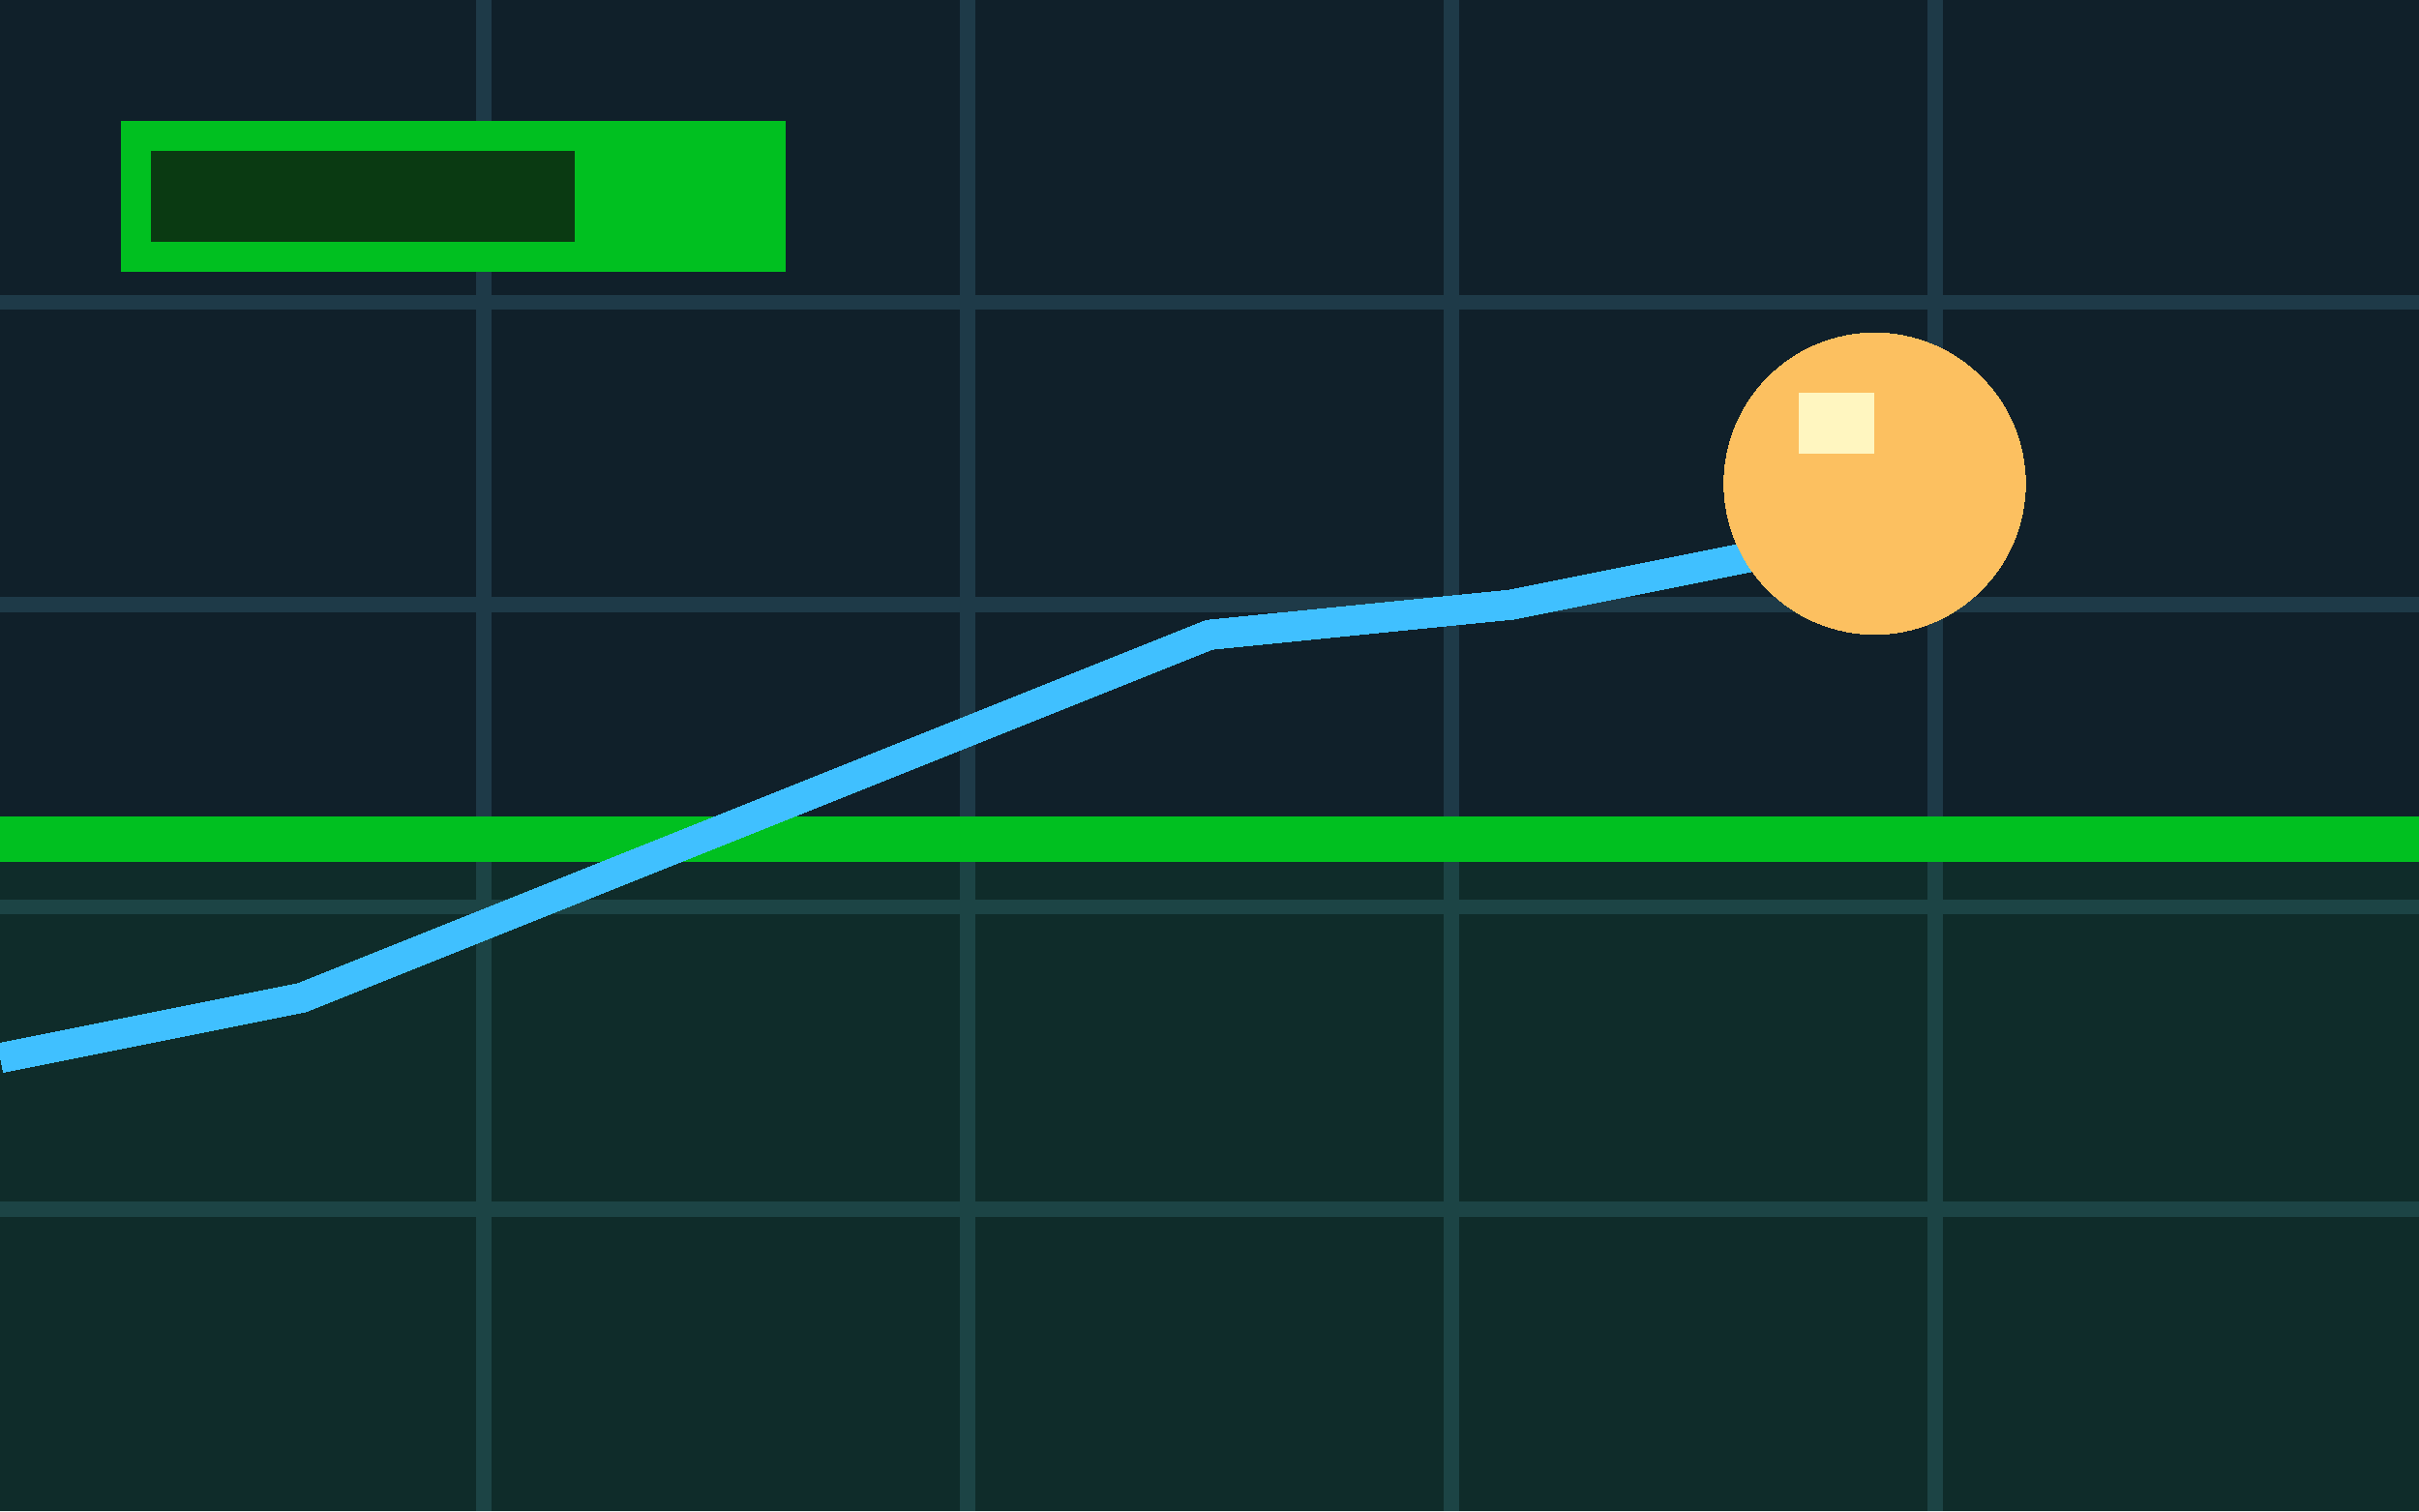
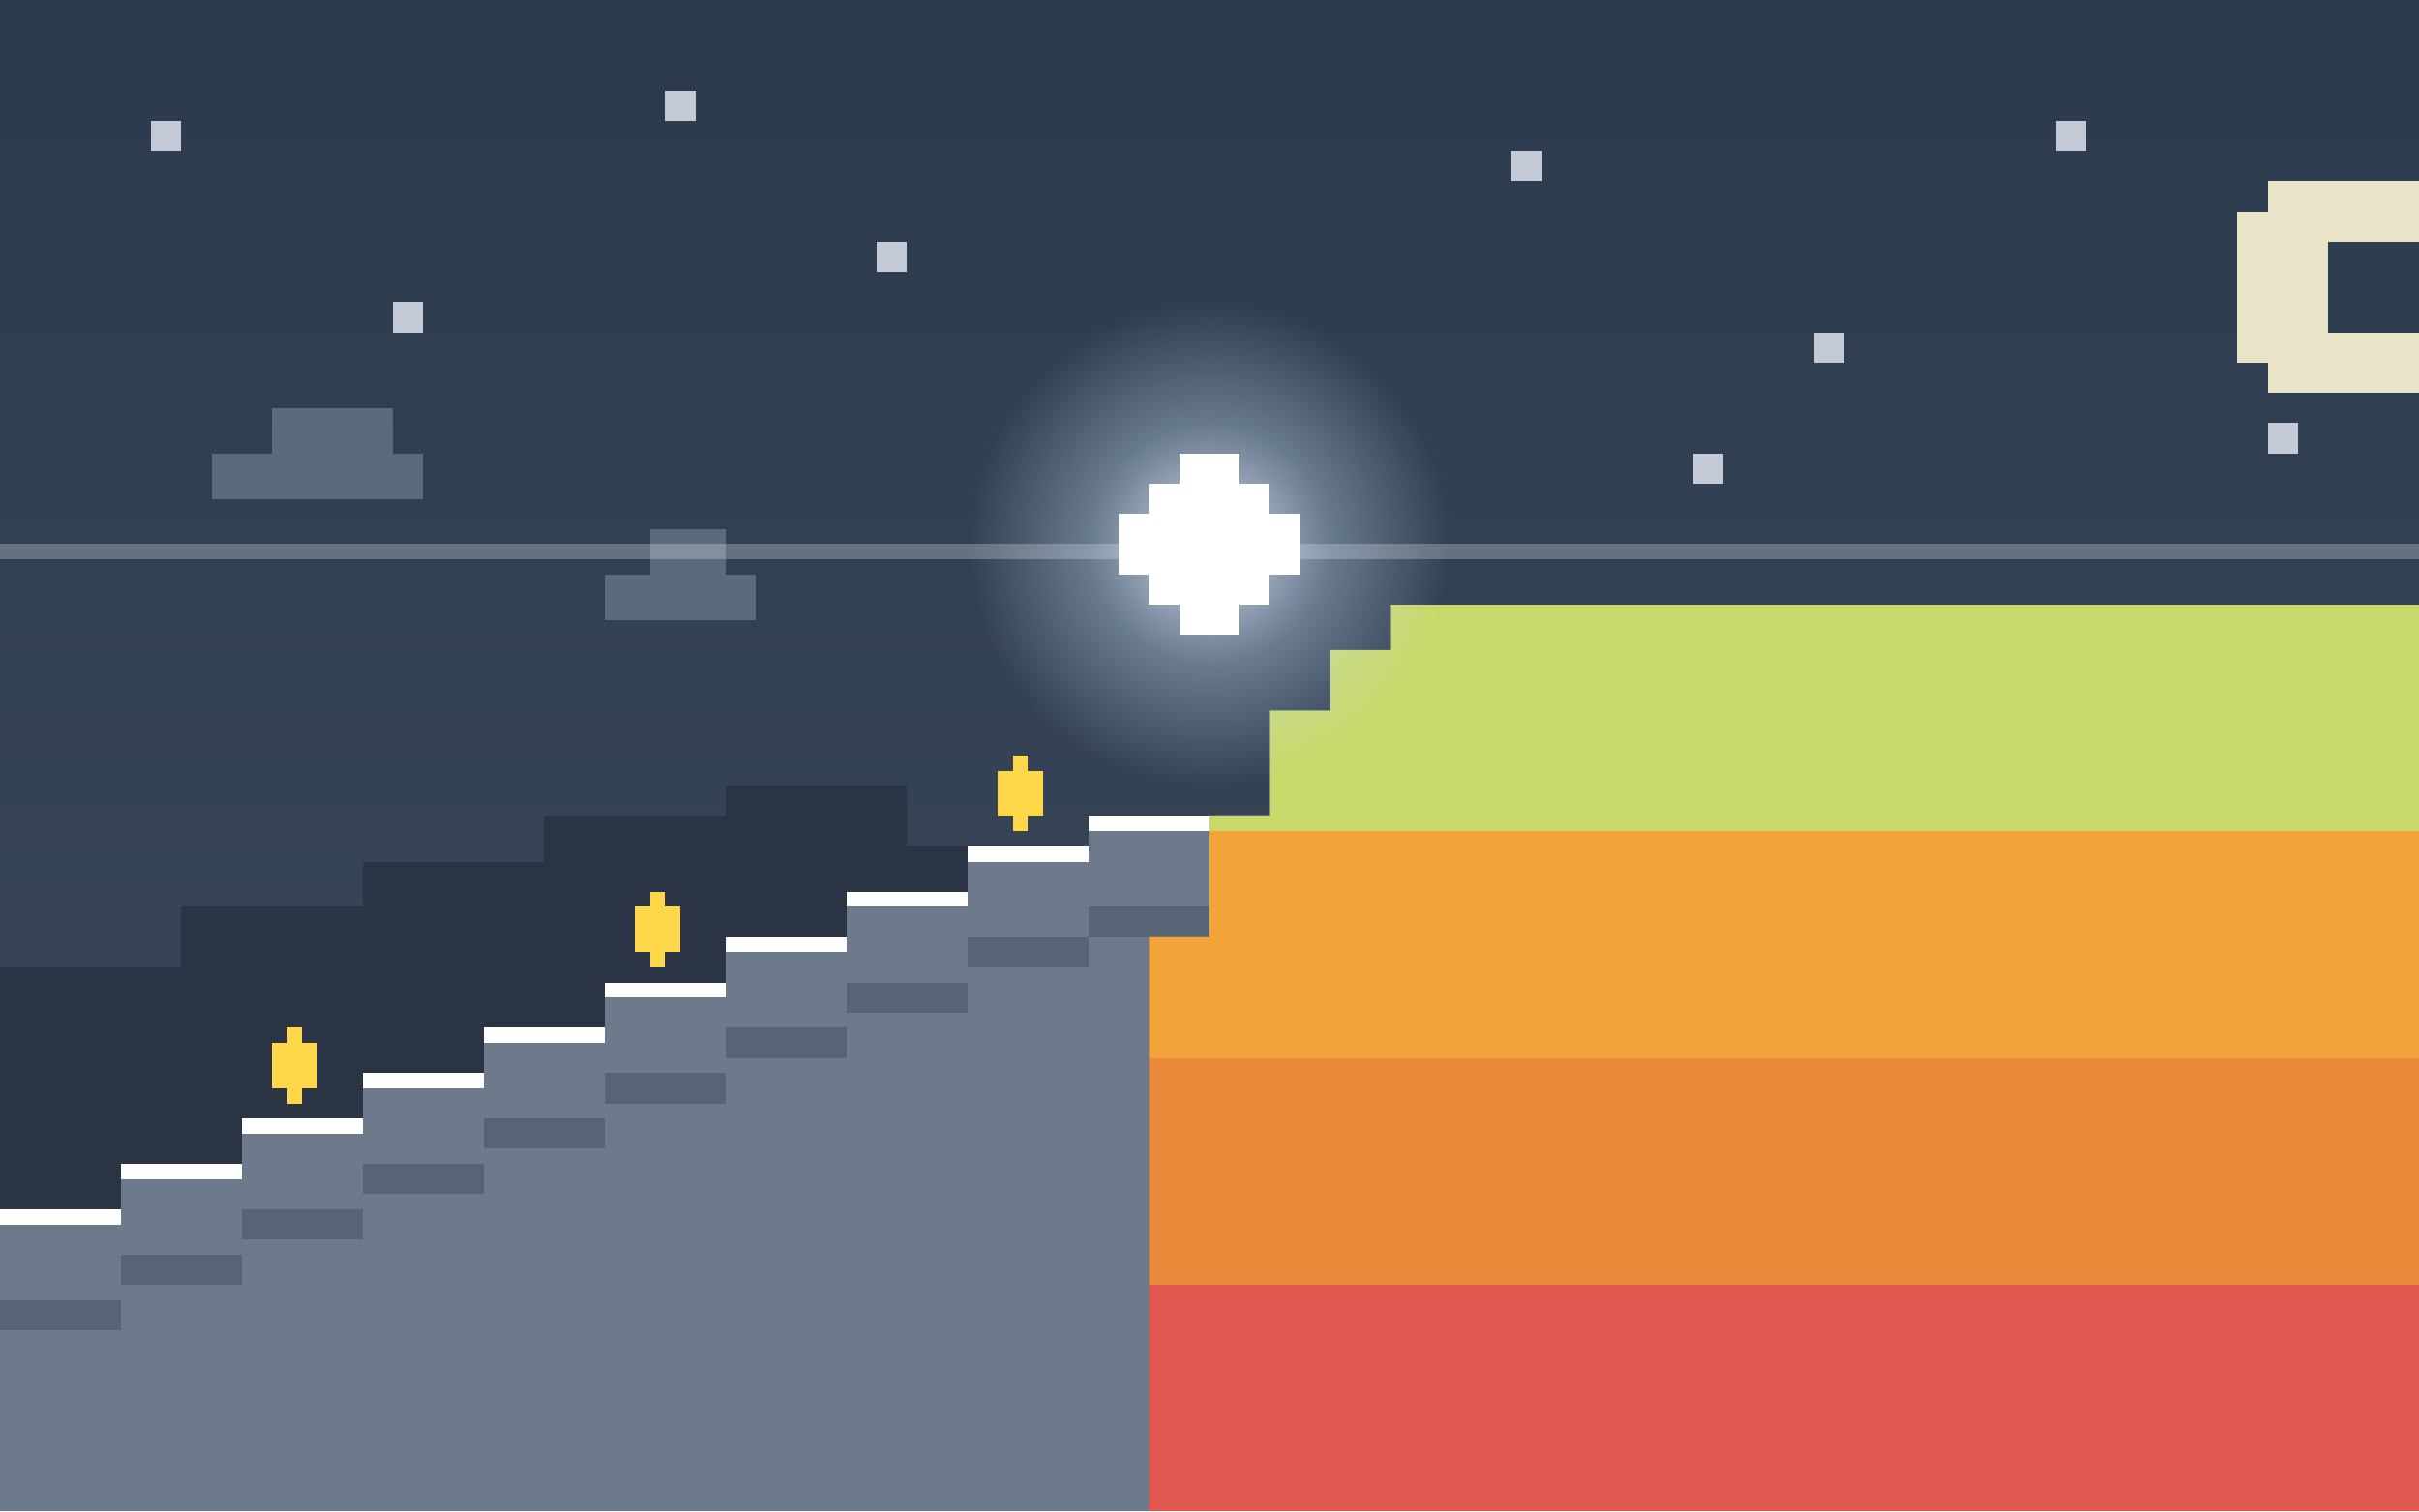
<svg xmlns="http://www.w3.org/2000/svg" viewBox="0 0 160 100" shape-rendering="crispEdges">
-   <rect width="160" height="100" fill="#10202a" />
-   <g stroke="#1e3a48" stroke-width="1">
-     <path d="M0 20H160M0 40H160M0 60H160M0 80H160M32 0V100M64 0V100M96 0V100M128 0V100" />
+   <defs>
+     <linearGradient id="sky" x1="0" y1="0" x2="0" y2="1">
+       <stop offset="0" stop-color="#2b3a4d" />
+       <stop offset="1" stop-color="#3d4a5c" />
+     </linearGradient>
+     <radialGradient id="glow" cx="50%" cy="50%" r="50%">
+       <stop offset="0" stop-color="#fff" stop-opacity=".85" />
+       <stop offset=".5" stop-color="#cfe6ff" stop-opacity=".35" />
+       <stop offset="1" stop-color="#cfe6ff" stop-opacity="0" />
+     </radialGradient>
+     <clipPath id="plat">
+       <rect x="92" y="40" width="68" height="60" />
+       <rect x="88" y="43" width="4" height="57" />
+       <rect x="84" y="47" width="4" height="53" />
+       <rect x="80" y="54" width="4" height="46" />
+       <rect x="76" y="62" width="4" height="38" />
+     </clipPath>
+   </defs>
+   <rect width="160" height="100" fill="url(#sky)" />
+   <g fill="#e8eef8" opacity=".8">
+     <rect x="10" y="8" width="2" height="2" />
+     <rect x="26" y="20" width="2" height="2" />
+     <rect x="44" y="6" width="2" height="2" />
+     <rect x="58" y="16" width="2" height="2" />
+     <rect x="100" y="10" width="2" height="2" />
+     <rect x="120" y="22" width="2" height="2" />
+     <rect x="136" y="8" width="2" height="2" />
+     <rect x="150" y="28" width="2" height="2" />
+     <rect x="112" y="30" width="2" height="2" />
  </g>
-   <rect x="0" y="54" width="160" height="3" fill="#00C020" />
-   <rect x="0" y="57" width="160" height="43" fill="#00C020" opacity=".08" />
-   <polyline fill="none" stroke="#40C0FF" stroke-width="2" points="0,70 20,66 40,58 60,50 80,42 100,40 120,36" />
-   <circle cx="124" cy="32" r="10" fill="#FCC060" />
-   <rect x="119" y="26" width="5" height="4" fill="#fff6c0" />
-   <rect x="8" y="8" width="44" height="10" fill="#00C020" />
-   <rect x="10" y="10" width="28" height="6" fill="#0a3a12" />
+   <g fill="#e9e4c8">
+     <rect x="150" y="12" width="10" height="2" />
+     <rect x="148" y="14" width="12" height="10" />
+     <rect x="150" y="24" width="10" height="2" />
+   </g>
+   <g fill="#2f3d50">
+     <rect x="154" y="16" width="6" height="6" />
+   </g>
+   <g fill="#5b6a7e">
+     <rect x="14" y="30" width="14" height="3" />
+     <rect x="18" y="27" width="8" height="3" />
+     <rect x="40" y="38" width="10" height="3" />
+     <rect x="43" y="35" width="5" height="3" />
+   </g>
+   <g fill="#2a3445">
+     <rect x="0" y="64" width="12" height="36" />
+     <rect x="12" y="60" width="12" height="40" />
+     <rect x="24" y="57" width="12" height="43" />
+     <rect x="36" y="54" width="12" height="46" />
+     <rect x="48" y="52" width="12" height="48" />
+     <rect x="60" y="56" width="12" height="44" />
+   </g>
+   <g fill="#6c7a8c">
+     <rect x="0" y="80" width="8" height="20" />
+     <rect x="8" y="77" width="8" height="23" />
+     <rect x="16" y="74" width="8" height="26" />
+     <rect x="24" y="71" width="8" height="29" />
+     <rect x="32" y="68" width="8" height="32" />
+     <rect x="40" y="65" width="8" height="35" />
+     <rect x="48" y="62" width="8" height="38" />
+     <rect x="56" y="59" width="8" height="41" />
+     <rect x="64" y="56" width="8" height="44" />
+     <rect x="72" y="54" width="8" height="46" />
+   </g>
+   <g fill="#566475">
+     <rect x="0" y="86" width="8" height="2" />
+     <rect x="8" y="83" width="8" height="2" />
+     <rect x="16" y="80" width="8" height="2" />
+     <rect x="24" y="77" width="8" height="2" />
+     <rect x="32" y="74" width="8" height="2" />
+     <rect x="40" y="71" width="8" height="2" />
+     <rect x="48" y="68" width="8" height="2" />
+     <rect x="56" y="65" width="8" height="2" />
+     <rect x="64" y="62" width="8" height="2" />
+     <rect x="72" y="60" width="8" height="2" />
+   </g>
+   <g fill="#fff">
+     <rect x="0" y="80" width="8" height="1" />
+     <rect x="8" y="77" width="8" height="1" />
+     <rect x="16" y="74" width="8" height="1" />
+     <rect x="24" y="71" width="8" height="1" />
+     <rect x="32" y="68" width="8" height="1" />
+     <rect x="40" y="65" width="8" height="1" />
+     <rect x="48" y="62" width="8" height="1" />
+     <rect x="56" y="59" width="8" height="1" />
+     <rect x="64" y="56" width="8" height="1" />
+     <rect x="72" y="54" width="8" height="1" />
+   </g>
+   <g fill="#ffd84a">
+     <rect x="18" y="69" width="3" height="3" />
+     <rect x="19" y="68" width="1" height="5" />
+     <rect x="42" y="60" width="3" height="3" />
+     <rect x="43" y="59" width="1" height="5" />
+     <rect x="66" y="51" width="3" height="3" />
+     <rect x="67" y="50" width="1" height="5" />
+   </g>
+   <g clip-path="url(#plat)">
+     <rect x="70" y="40" width="90" height="15" fill="#c8d86a" />
+     <rect x="70" y="55" width="90" height="15" fill="#f2a33a" />
+     <rect x="70" y="70" width="90" height="15" fill="#ec8a3c" />
+     <rect x="70" y="85" width="90" height="15" fill="#e0574f" />
+   </g>
+   <rect x="0" y="36" width="160" height="1" fill="#fff" opacity=".25" />
+   <circle cx="80" cy="36" r="16" fill="url(#glow)" />
+   <rect x="76" y="32" width="8" height="8" fill="#fff" />
+   <rect x="74" y="34" width="12" height="4" fill="#fff" />
+   <rect x="78" y="30" width="4" height="12" fill="#fff" />
</svg>
